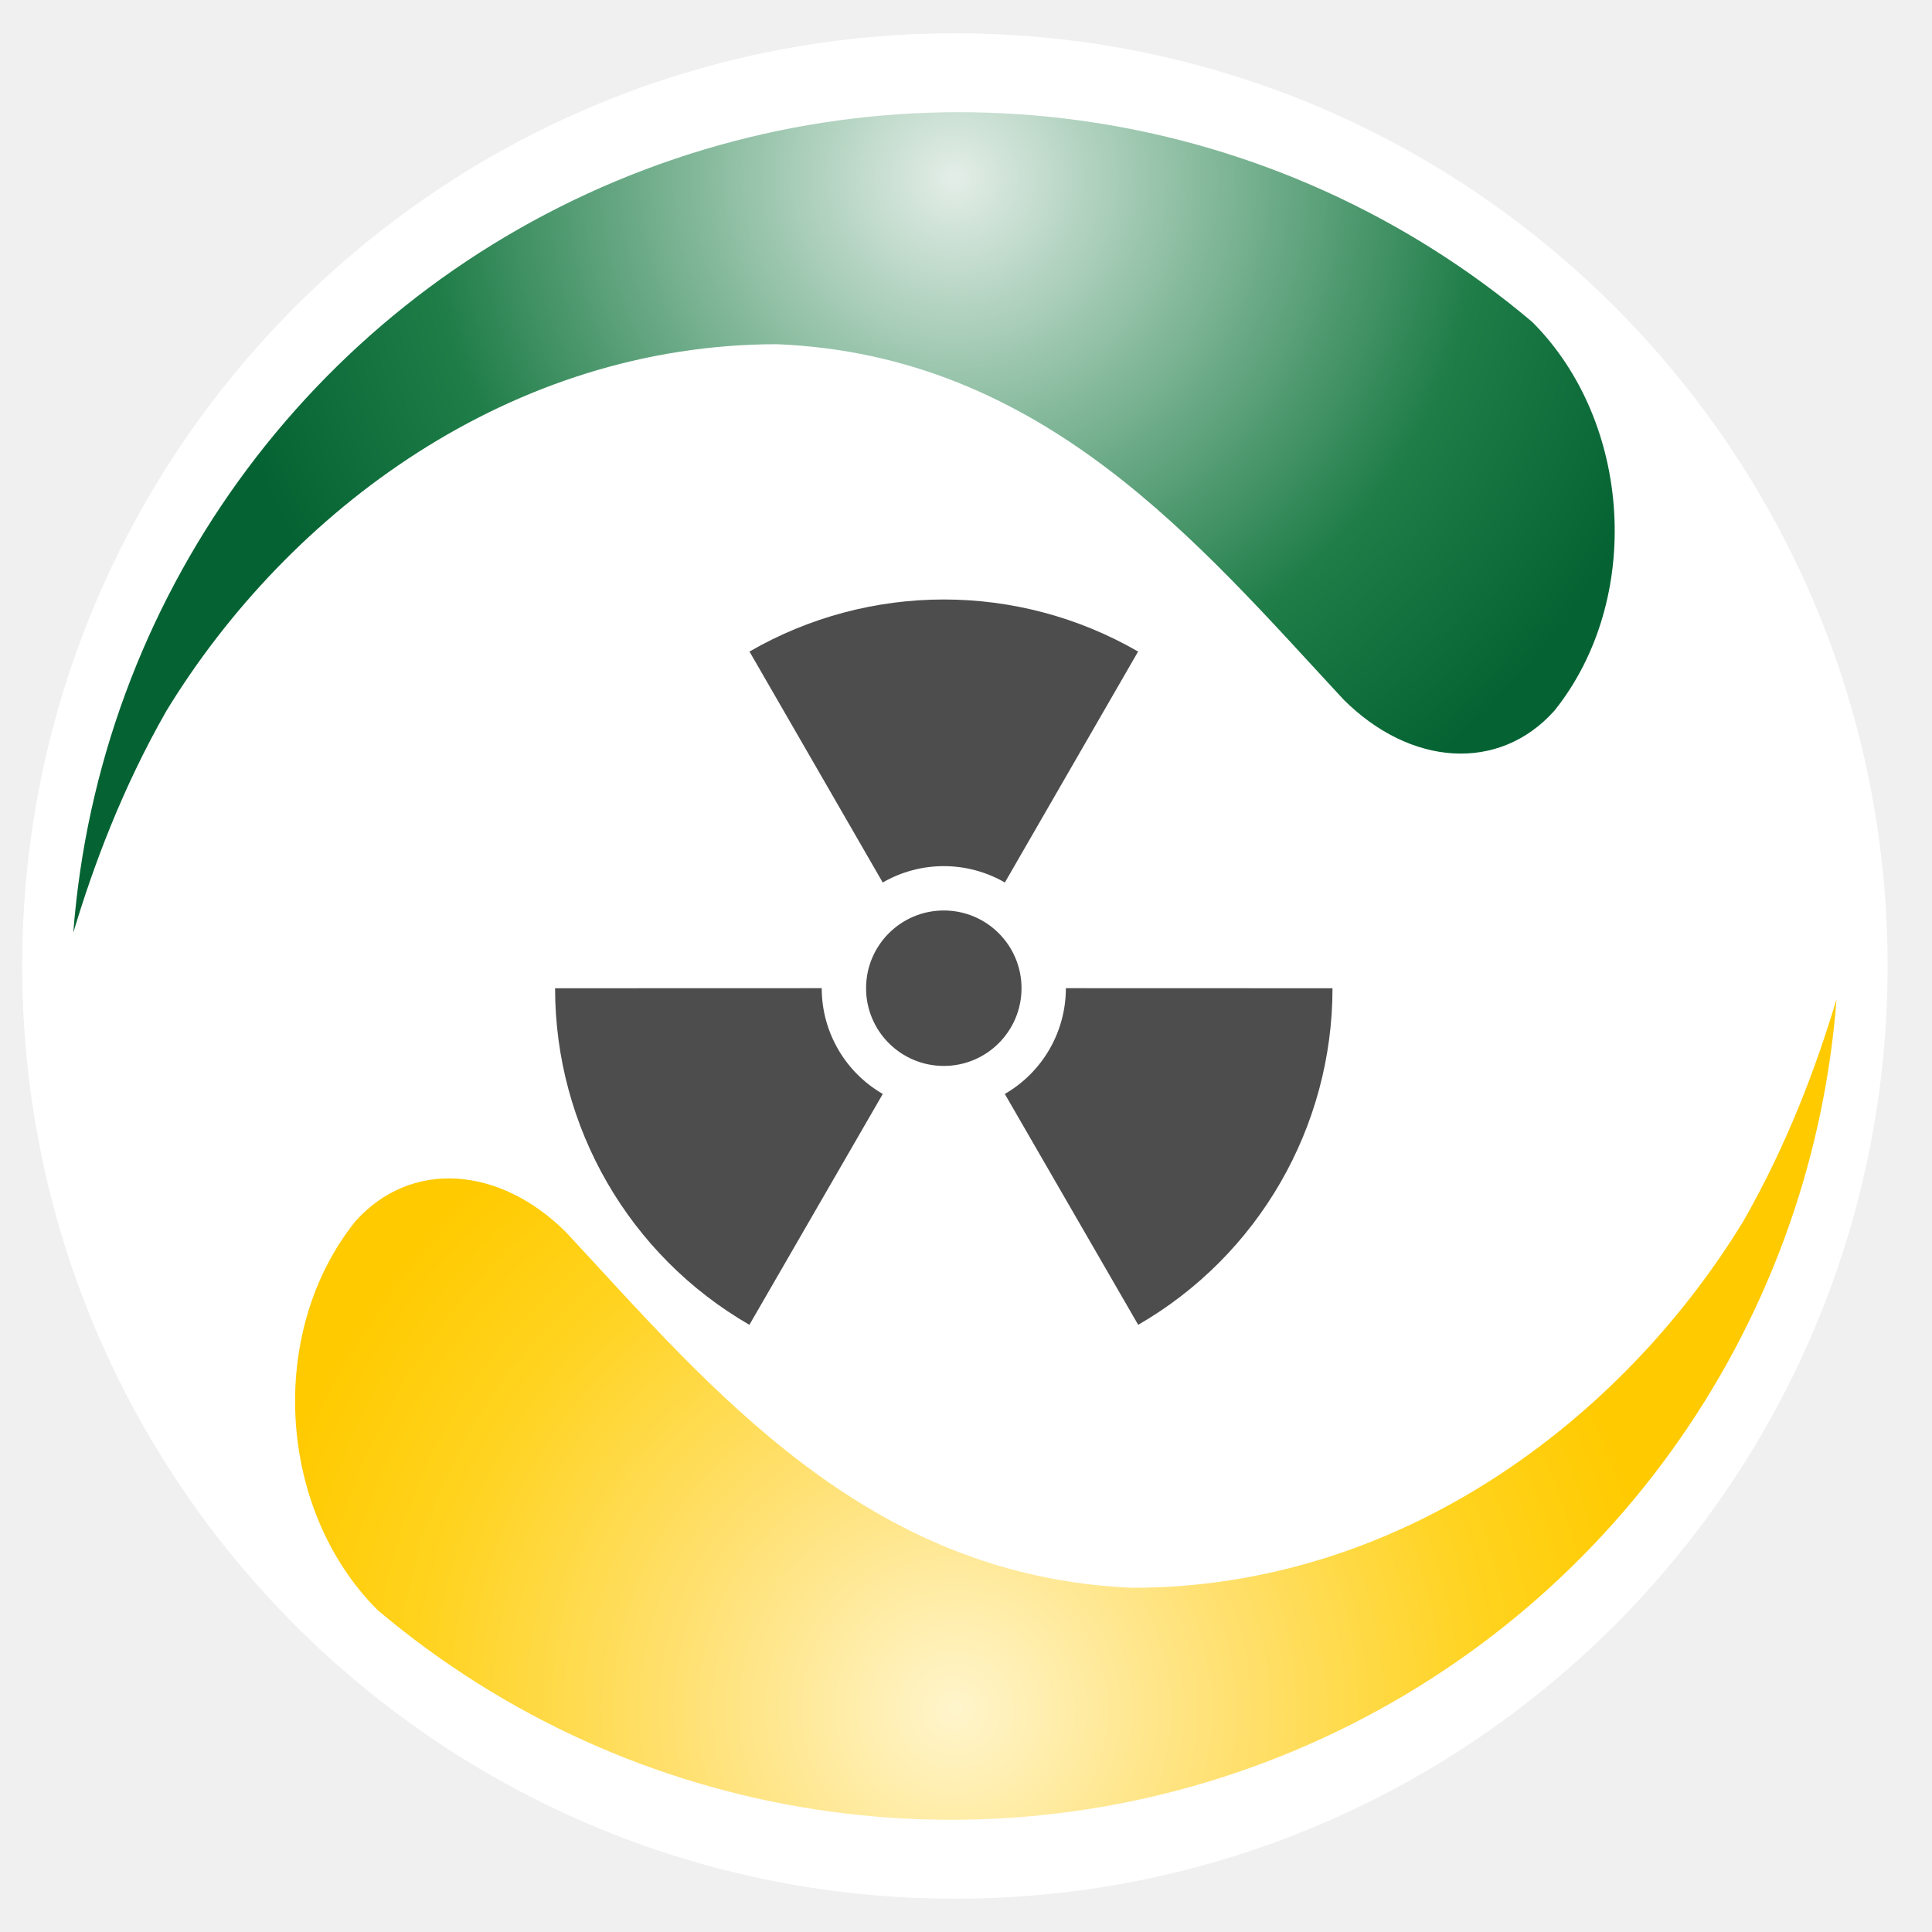
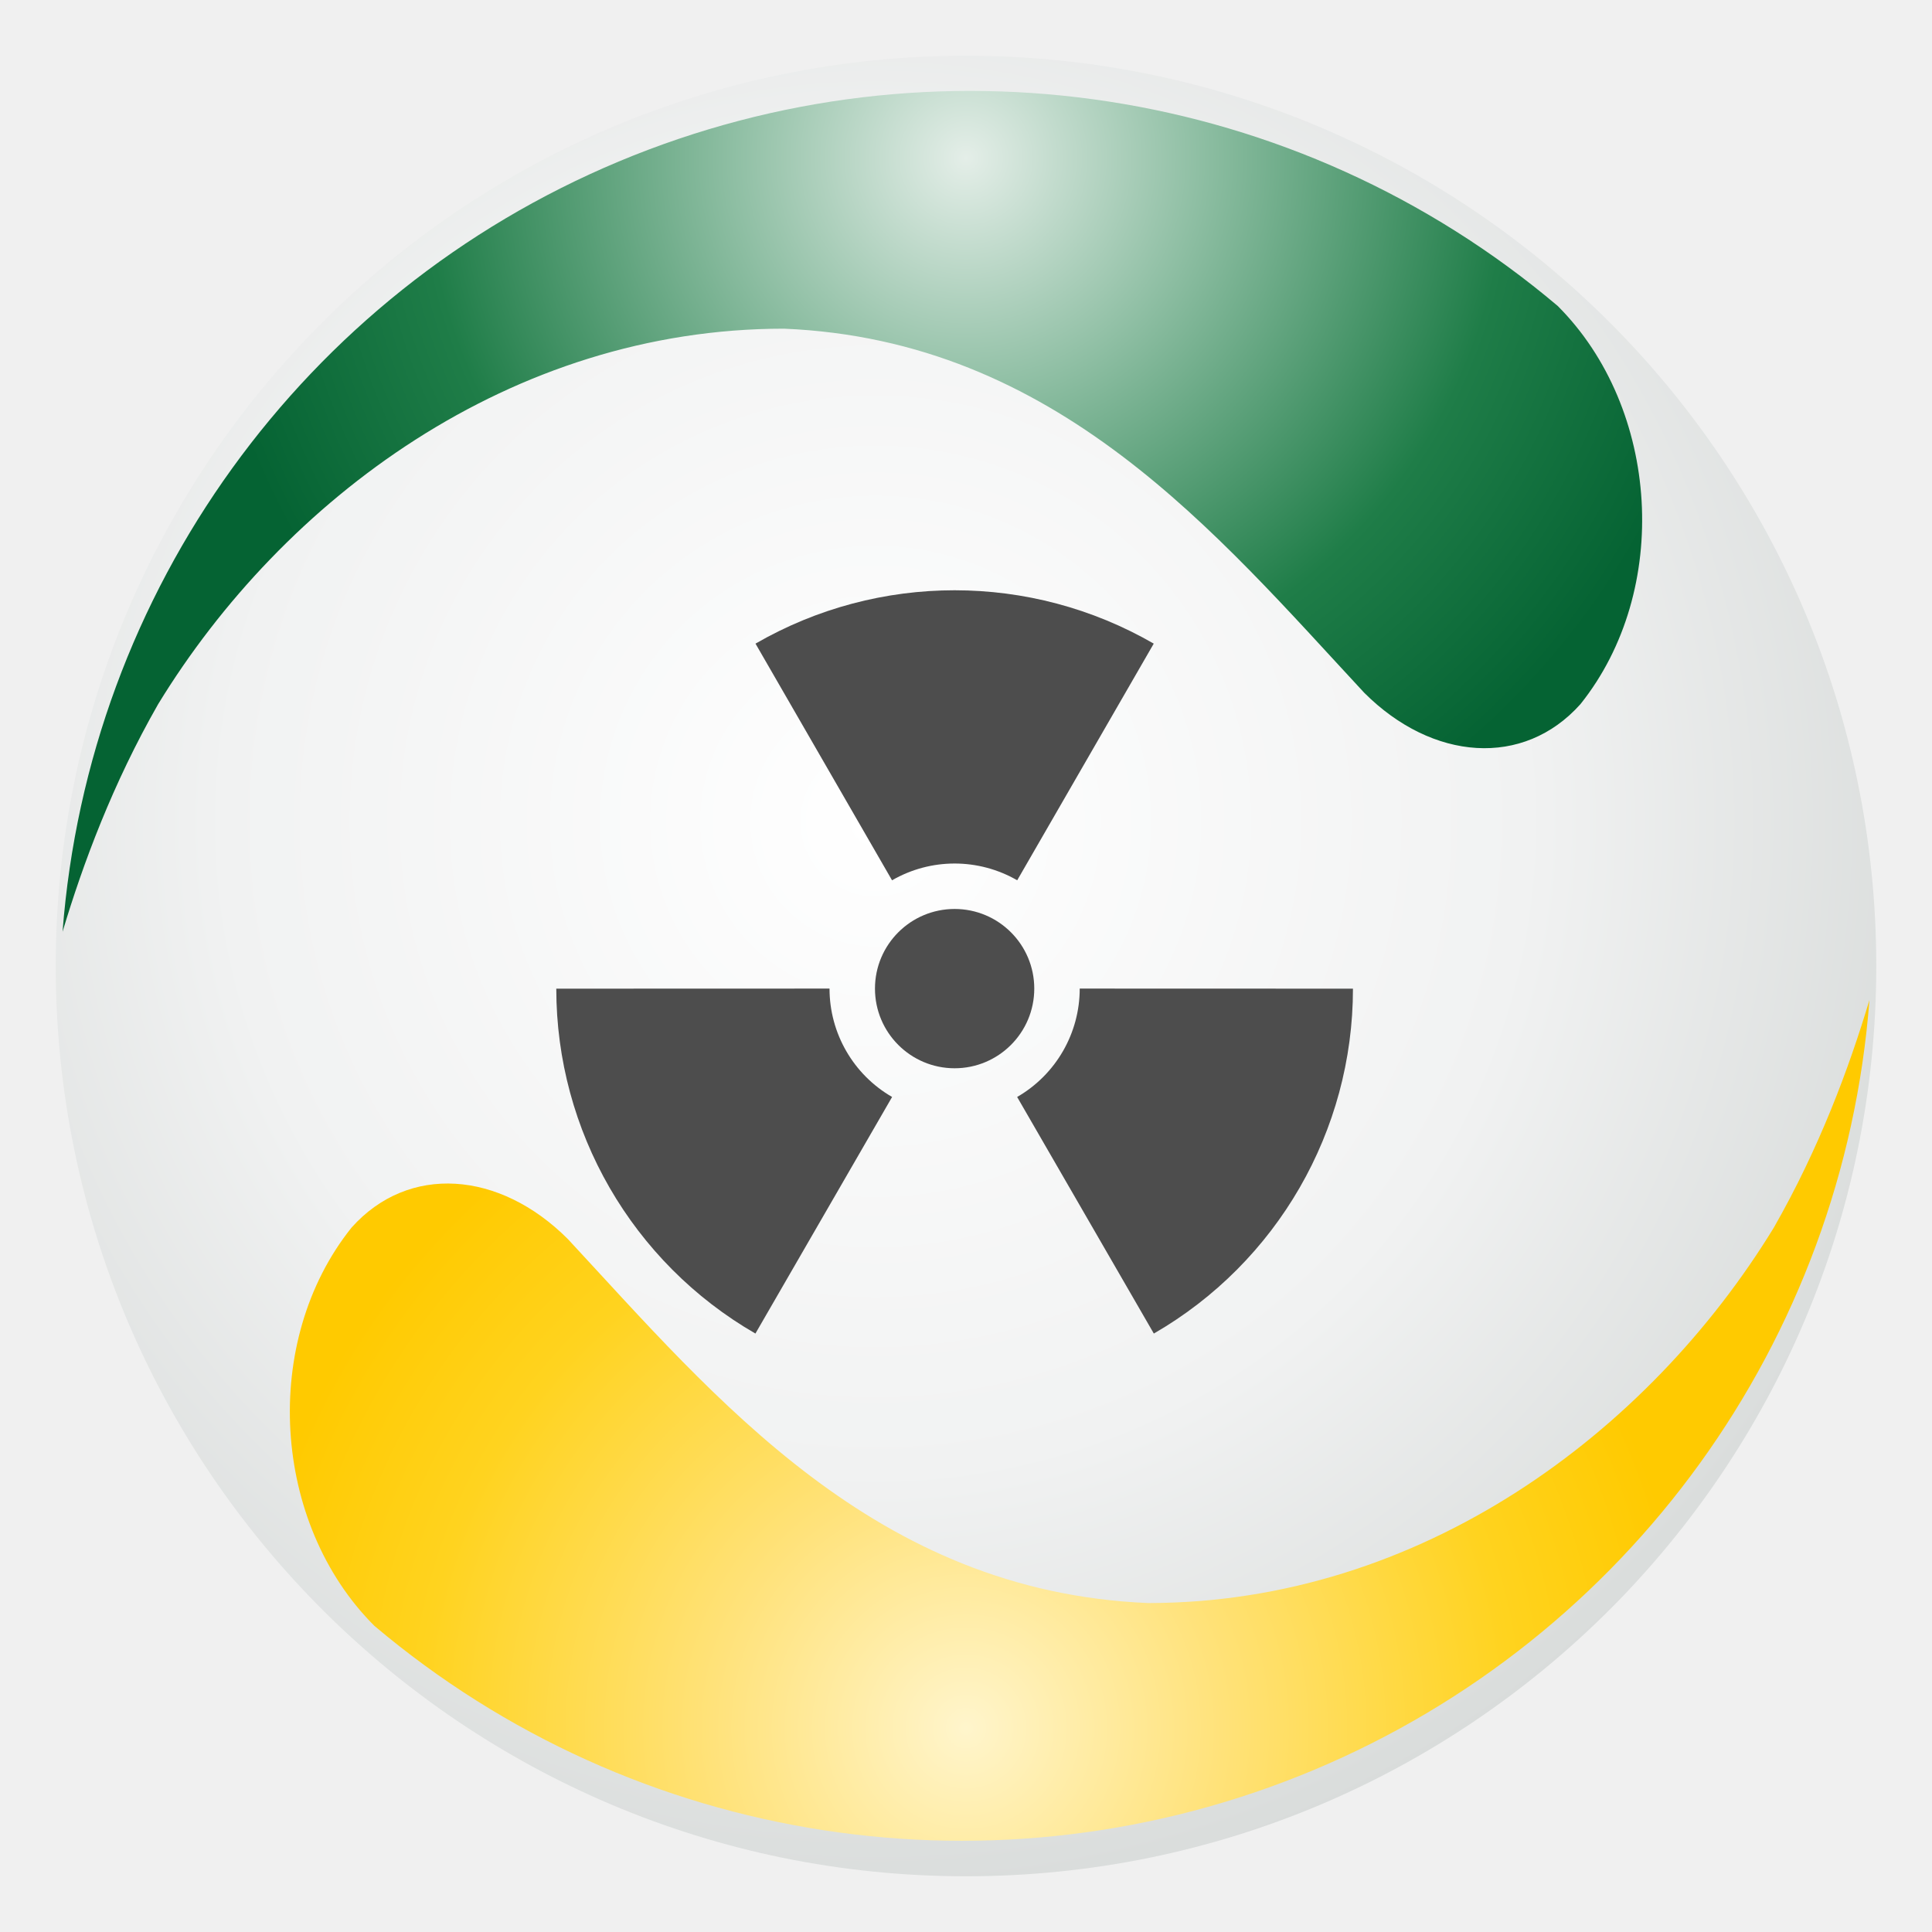
- <svg xmlns="http://www.w3.org/2000/svg" viewBox="-3 -3 87 87" width="64" height="64" role="img" aria-label="GDOIN">
+ <svg xmlns="http://www.w3.org/2000/svg" viewBox="-1 -0.5 52 52" width="64" height="64" role="img" aria-label="GDOIN">
  <defs>
-     <radialGradient id="gdin-green" cx="40" cy="5" r="34" gradientUnits="userSpaceOnUse">
+     <radialGradient id="lmri-sphere" cx="0.45" cy="0.42" r="0.6">
+       <stop offset="0" stop-color="#ffffff" />
+       <stop offset="0.6" stop-color="#f1f2f2" />
+       <stop offset="1" stop-color="#d9dcdb" />
+     </radialGradient>
+     <radialGradient id="lmri-green" cx="40" cy="5" r="34" gradientUnits="userSpaceOnUse">
      <stop offset="0" stop-color="#e4eee8" />
      <stop offset="0.3" stop-color="#8fbfa4" />
      <stop offset="0.7" stop-color="#1f7d48" />
      <stop offset="1" stop-color="#056333" />
    </radialGradient>
-     <radialGradient id="gdin-yellow" cx="40" cy="7" r="32" gradientUnits="userSpaceOnUse">
+     <radialGradient id="lmri-yellow" cx="40" cy="7" r="32" gradientUnits="userSpaceOnUse">
      <stop offset="0" stop-color="#fff5cc" />
      <stop offset="0.35" stop-color="#ffe27a" />
      <stop offset="0.75" stop-color="#ffd31f" />
      <stop offset="1" stop-color="#ffca00" />
    </radialGradient>
-     <path id="gdin-swoosh" d="M0.3,39 A40,40 0 0 1 66,11.5 C70.5,16 71,24 67,29 C64.5,31.8 60.5,31.5 57.5,28.5 C51,21.5 44,13 32,12.5 C20,12.5 10,20 4.5,29 C2.5,32.5 1.2,36 0.3,39 Z" />
+     <path id="lmri-swoosh" d="M0.3,39 A40,40 0 0 1 66,11.5 C70.5,16 71,24 67,29 C64.5,31.8 60.5,31.5 57.5,28.5 C51,21.5 44,13 32,12.5 C20,12.5 10,20 4.5,29 C2.5,32.5 1.2,36 0.3,39 Z" />
  </defs>
-   <circle cx="40" cy="40.5" r="42" fill="#fff" />
-   <use href="#gdin-swoosh" fill="url(#gdin-green)" />
-   <use href="#gdin-swoosh" fill="url(#gdin-yellow)" transform="rotate(180 40 40.5)" />
-   <g fill="#4d4d4d" transform="translate(39.5 41.5)">
-     <circle r="3.5" />
-     <path id="gdin-blade" d="M-2.75,-4.76 L-8.75,-15.16 A17.5,17.5 0 0 1 8.75,-15.16 L2.75,-4.76 A5.5,5.5 0 0 0 -2.75,-4.76 Z" />
-     <use href="#gdin-blade" transform="rotate(120)" />
-     <use href="#gdin-blade" transform="rotate(240)" />
+   <circle cx="25" cy="25.5" r="24.5" fill="url(#lmri-sphere)" />
+   <g transform="translate(0.5 0.69) scale(0.6125)">
+     <use href="#lmri-swoosh" fill="url(#lmri-green)" />
+     <use href="#lmri-swoosh" fill="url(#lmri-yellow)" transform="rotate(180 40 40.5)" />
+     <g fill="#4d4d4d" transform="translate(39.5 41.5)">
+       <circle r="3.5" />
+       <path id="lmri-blade" d="M-2.75,-4.76 L-8.75,-15.16 A17.5,17.5 0 0 1 8.75,-15.16 L2.75,-4.76 A5.5,5.5 0 0 0 -2.75,-4.76 Z" />
+       <use href="#lmri-blade" transform="rotate(120)" />
+       <use href="#lmri-blade" transform="rotate(240)" />
+     </g>
  </g>
</svg>
